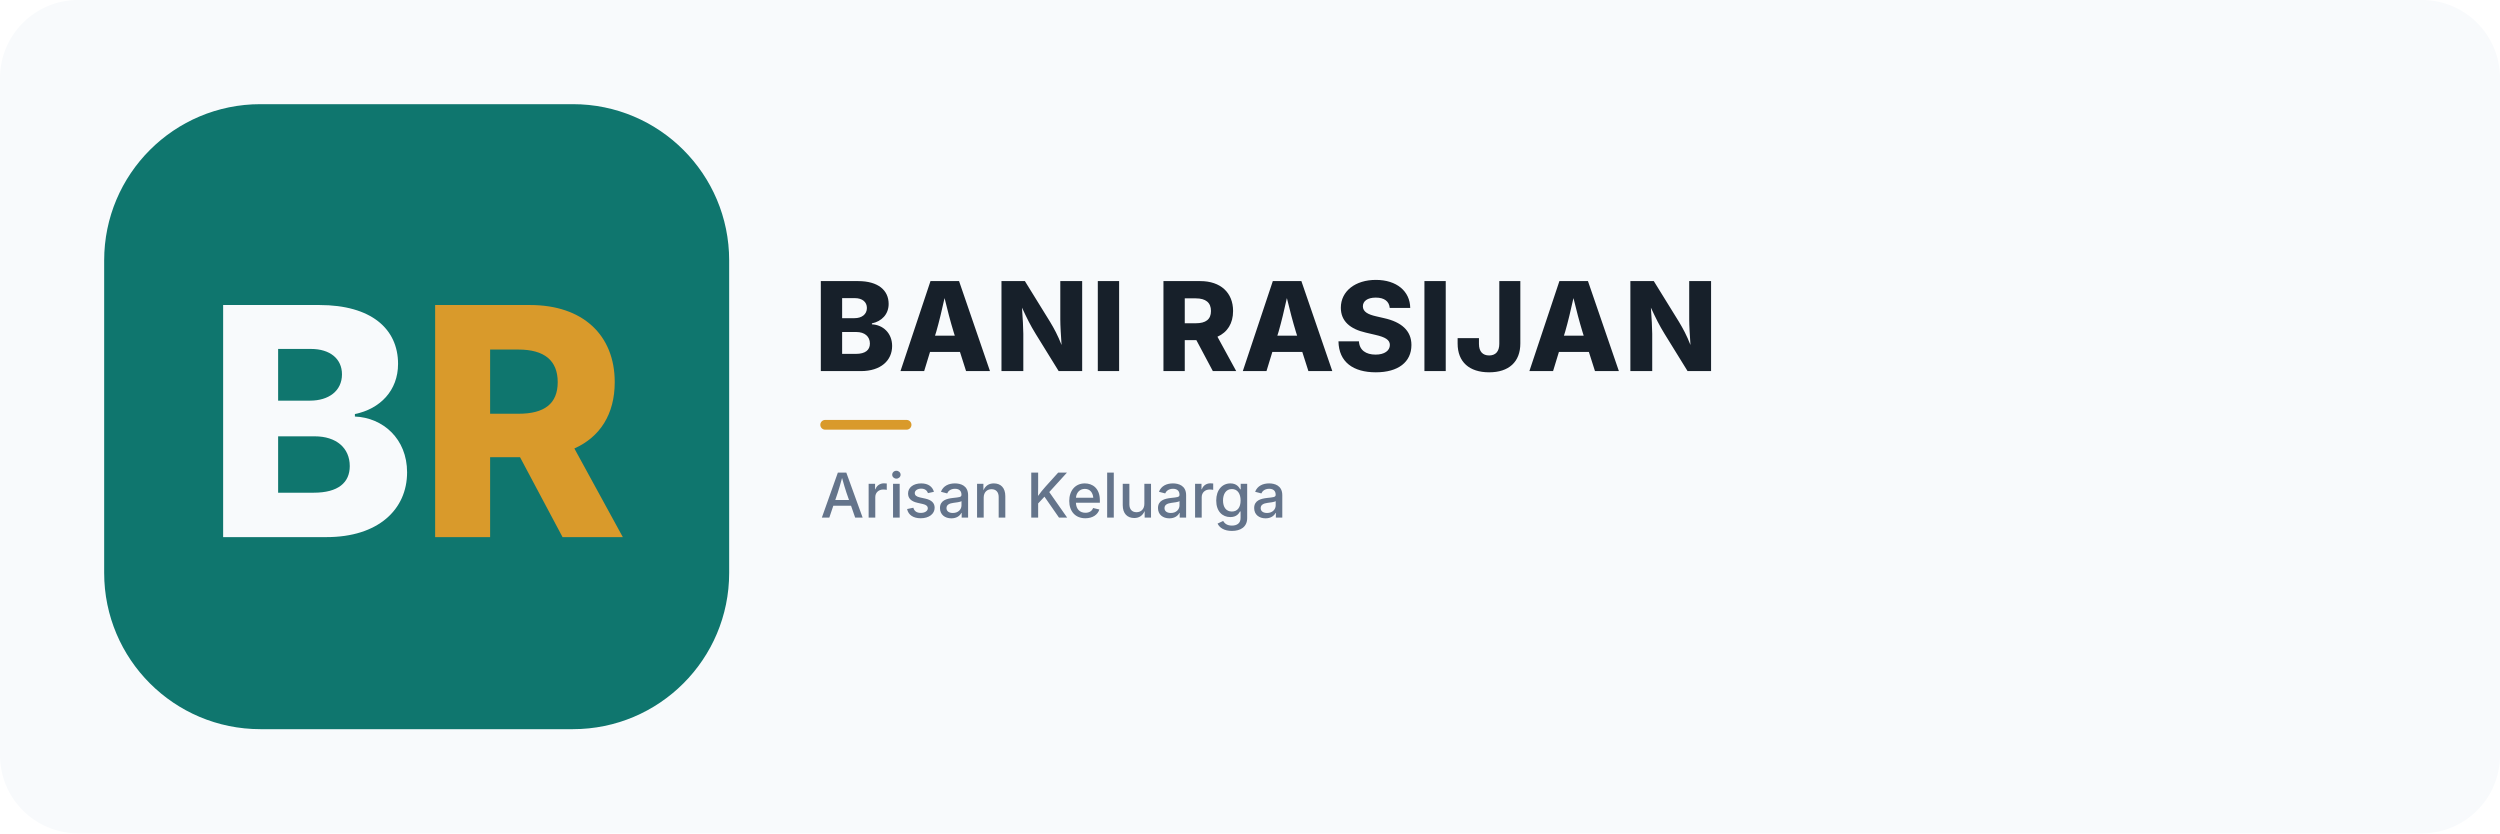
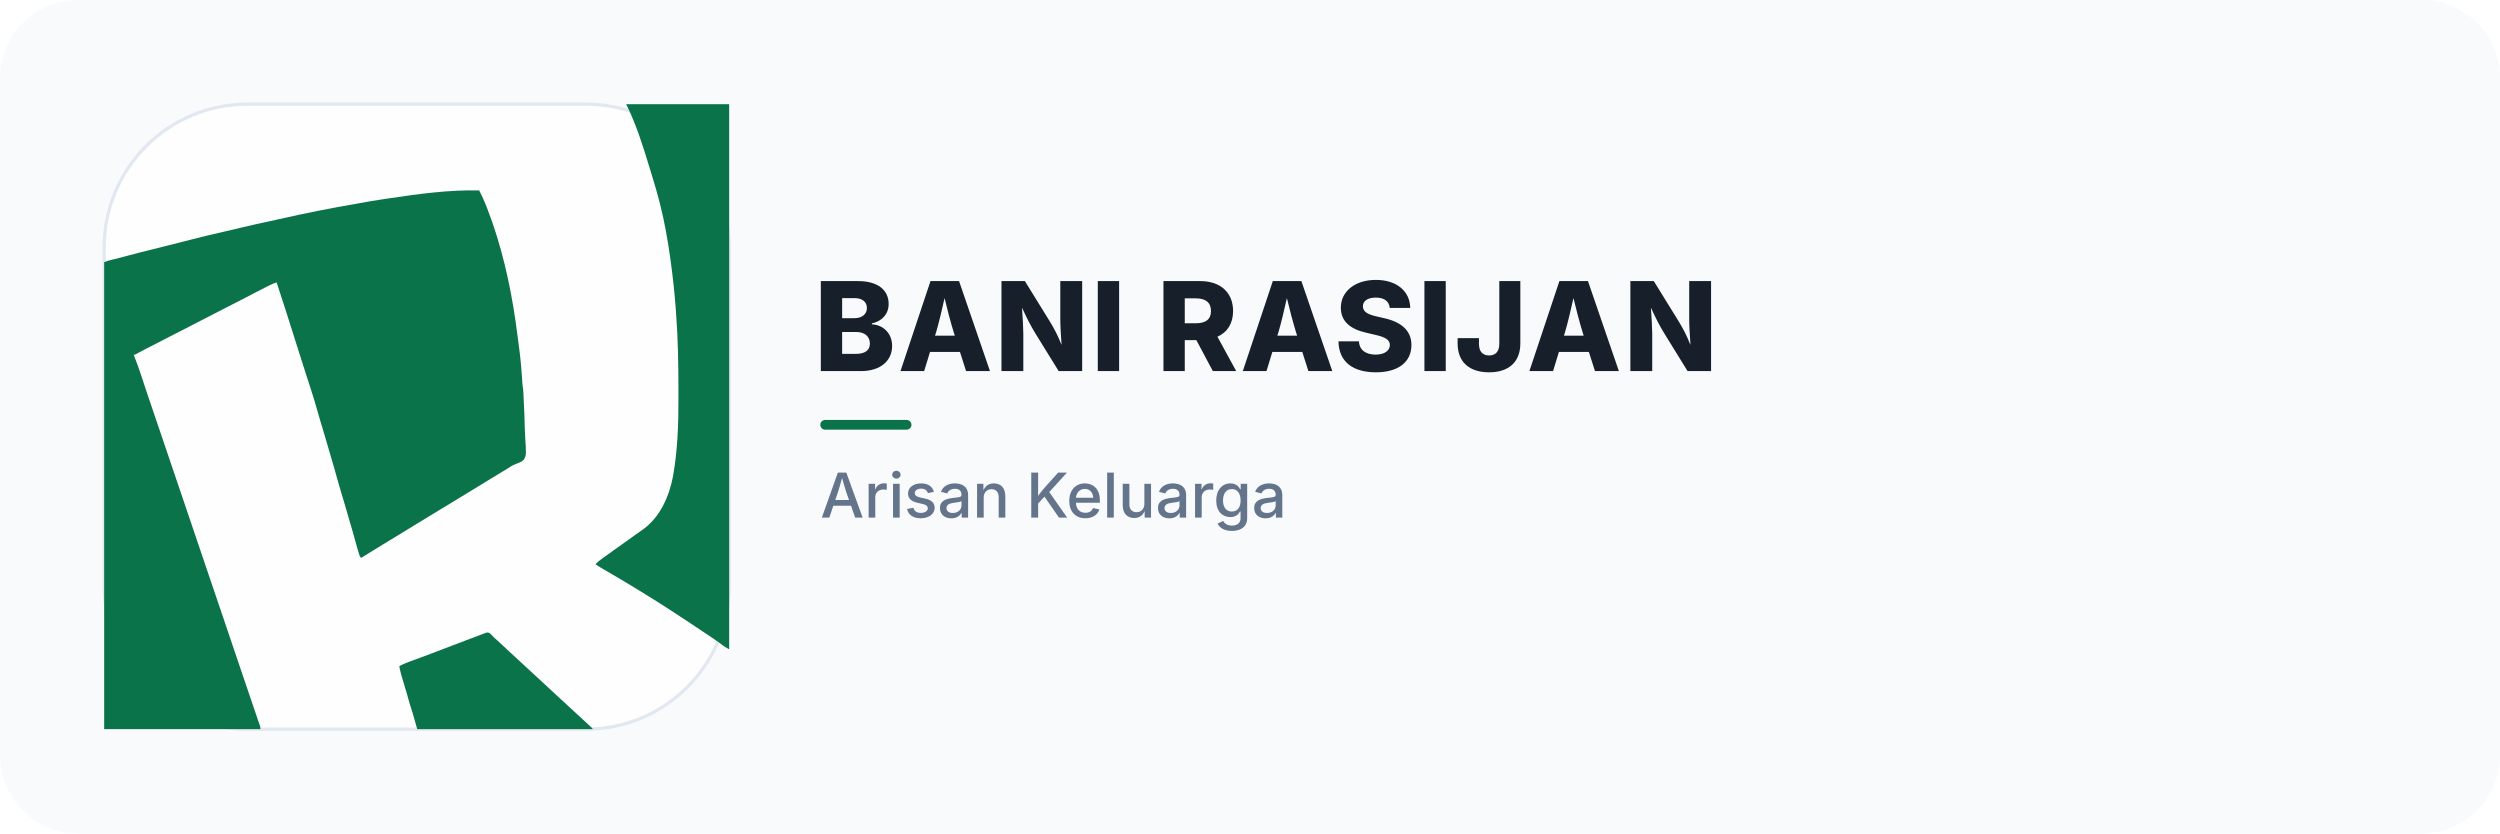
<svg xmlns="http://www.w3.org/2000/svg" width="1536" height="512" viewBox="0 0 1536 512" fill="none">
  <rect width="1536" height="512" rx="48" fill="#F8FAFC" />
-   <rect x="64" y="64" width="384" height="384" rx="96" fill="#0F766E" />
-   <text x="256" y="330" text-anchor="middle" fill="#F8FAFC" font-family="Plus Jakarta Sans, Inter, Arial, sans-serif" font-size="196" font-weight="800" letter-spacing="-24">B<tspan fill="#D99A2B">R</tspan>
-   </text>
+   <g transform="translate(64, 64)">
+     <rect width="384" height="384" rx="88" fill="#FEFEFE" stroke="#E2E8F0" stroke-width="2" />
+     <g transform="scale(0.355555)">
+       <g transform="translate(648, 149)">
+         <path d="M0 0 C4.65 8.98 8.8 17.99 12.44 27.44 C12.91 28.64 13.37 29.85 13.86 31.09 C16.81 38.75 19.66 46.44 22.38 54.19 C22.82 55.46 22.82 55.46 23.28 56.75 C44.61 118.89 57.97 184.62 66.08 249.73 C66.78 255.36 67.54 260.98 68.32 266.6 C70.96 285.88 72.87 305.1 74.1 324.52 C74.15 325.38 74.21 326.24 74.27 327.12 C74.37 328.72 74.46 330.31 74.56 331.91 C74.81 336.01 75.33 339.96 76 344 C76.2 346.63 76.37 349.25 76.5 351.89 C76.54 352.65 76.58 353.41 76.62 354.19 C76.75 356.69 76.88 359.19 77 361.69 C77.06 362.99 77.06 362.99 77.13 364.31 C77.9 379.84 78.57 395.36 78.81 410.9 C78.91 416.13 79.2 421.34 79.54 426.56 C81.46 457.07 81.46 457.07 77.58 464.83 C73.61 469.22 68.56 470.94 63.07 472.8 C57.77 474.87 53.11 478.03 48.33 481.07 C45.35 482.95 42.34 484.76 39.32 486.57 C38.1 487.31 36.88 488.05 35.65 488.79 C35.05 489.16 34.44 489.52 33.82 489.9 C28.5 493.12 23.19 496.34 17.88 499.56 C17.3 499.91 16.72 500.27 16.12 500.63 C7.73 505.72 -0.64 510.85 -9 516 C-21.45 523.67 -33.94 531.27 -46.45 538.85 C-52.4 542.46 -58.36 546.07 -64.31 549.69 C-65.19 550.22 -65.19 550.22 -66.08 550.76 C-75.87 556.7 -85.66 562.66 -95.44 568.61 C-99.17 570.88 -102.89 573.15 -106.62 575.42 C-116.66 581.52 -126.69 587.65 -136.69 593.81 C-146.35 599.77 -156.04 605.67 -165.74 611.55 C-178.53 619.31 -191.27 627.14 -204 635 C-206.27 632.73 -206.67 631.35 -207.59 628.3 C-208.02 626.87 -208.02 626.87 -208.46 625.41 C-208.91 623.88 -208.91 623.88 -209.38 622.31 C-209.69 621.26 -210 620.21 -210.33 619.13 C-212.31 612.46 -214.17 605.77 -215.92 599.03 C-218.12 590.69 -220.64 582.42 -223.08 574.15 C-224.56 569.1 -226.03 564.05 -227.5 559 C-228.08 557 -228.67 555 -229.25 553 C-230.42 548.99 -231.59 544.98 -232.75 540.96 C-235.66 530.93 -238.62 520.92 -241.69 510.94 C-243.92 503.67 -246 496.39 -247.92 489.03 C-250.12 480.69 -252.64 472.42 -255.08 464.15 C-256.56 459.1 -258.03 454.05 -259.5 449 C-260.08 447 -260.67 445 -261.25 443 C-262.42 438.99 -263.59 434.98 -264.75 430.96 C-267.31 422.15 -269.88 413.34 -272.58 404.57 C-273.03 403.08 -273.03 403.08 -273.5 401.56 C-273.77 400.68 -274.04 399.79 -274.33 398.88 C-276.09 393.11 -277.76 387.32 -279.35 381.5 C-283.06 367.92 -287.25 354.54 -291.62 341.17 C-293.51 335.37 -295.39 329.57 -297.26 323.76 C-297.69 322.43 -298.13 321.09 -298.56 319.76 C-303.03 305.96 -307.4 292.14 -311.75 278.31 C-318.61 256.51 -325.53 234.73 -332.49 212.96 C-333.24 210.59 -333.99 208.23 -334.75 205.87 C-342.23 182.39 -342.23 182.39 -350 159 C-354.06 160.27 -357.8 161.78 -361.61 163.69 C-362.67 164.22 -363.74 164.76 -364.84 165.31 C-365.95 165.87 -367.05 166.42 -368.19 167 C-369.24 167.53 -370.3 168.05 -371.38 168.6 C-377.96 171.9 -384.49 175.3 -391 178.74 C-400.62 183.82 -410.31 188.78 -420 193.72 C-424.96 196.25 -429.92 198.78 -434.88 201.31 C-435.85 201.81 -436.82 202.31 -437.82 202.82 C-445.52 206.75 -453.2 210.71 -460.88 214.69 C-471.98 220.45 -483.11 226.17 -494.25 231.88 C-507.76 238.8 -521.26 245.73 -534.74 252.68 C-541.95 256.4 -549.16 260.11 -556.38 263.81 C-557.96 264.62 -559.54 265.44 -561.12 266.25 C-563.4 267.42 -565.67 268.59 -567.95 269.75 C-570.05 270.83 -572.14 271.9 -574.23 272.98 C-575.22 273.48 -575.22 273.48 -576.23 274 C-579.45 275.66 -582.65 277.34 -585.83 279.08 C-586.43 279.41 -587.03 279.73 -587.65 280.07 C-589.28 280.96 -590.91 281.86 -592.53 282.76 C-595 284 -595 284 -597 284 C-596.38 285.53 -596.38 285.53 -595.75 287.09 C-591.06 298.85 -586.96 310.77 -583.01 322.8 C-581.14 328.48 -579.26 334.16 -577.38 339.83 C-577 340.97 -576.62 342.11 -576.23 343.28 C-573.02 352.96 -569.75 362.61 -566.44 372.25 C-560.23 390.35 -554.1 408.47 -547.98 426.6 C-545.62 433.58 -543.26 440.57 -540.9 447.55 C-540.64 448.31 -540.39 449.07 -540.12 449.85 C-535.54 463.43 -530.93 477 -526.31 490.56 C-520.07 508.91 -513.84 527.27 -507.62 545.62 C-505.84 550.91 -504.05 556.19 -502.26 561.48 C-501.93 562.45 -501.93 562.45 -501.59 563.45 C-496.9 577.3 -492.2 591.15 -487.5 605 C-482.58 619.51 -477.66 634.01 -472.74 648.52 C-472.52 649.18 -472.3 649.83 -472.07 650.5 C-470.96 653.8 -469.84 657.1 -468.72 660.41 C-468.5 661.06 -468.28 661.72 -468.05 662.39 C-467.6 663.71 -467.15 665.04 -466.7 666.36 C-460.67 684.18 -454.62 702 -448.56 719.81 C-441.59 740.3 -434.65 760.8 -427.71 781.31 C-426.3 785.47 -424.89 789.64 -423.48 793.81 C-423.25 794.49 -423.02 795.18 -422.78 795.88 C-418.39 808.85 -413.99 821.82 -409.59 834.78 C-408.45 838.16 -407.3 841.54 -406.16 844.92 C-402.58 855.47 -398.99 866.03 -395.39 876.58 C-393.42 882.37 -391.44 888.17 -389.47 893.97 C-388.05 898.16 -386.62 902.34 -385.19 906.53 C-384.1 909.72 -383.01 912.92 -381.93 916.11 C-381.53 917.28 -381.13 918.44 -380.72 919.64 C-380.36 920.7 -380 921.76 -379.63 922.86 C-379.31 923.78 -378.99 924.71 -378.67 925.66 C-378 928 -378 928 -378 931 C-467.1 931 -556.2 931 -648 931 C-648 664.69 -648 398.38 -648 124 C-644.24 122.49 -640.92 121.4 -637.02 120.45 C-635.27 120.02 -635.27 120.02 -633.49 119.58 C-632.27 119.29 -631.06 118.99 -629.81 118.69 C-622.15 116.82 -614.52 114.88 -606.93 112.73 C-594.49 109.23 -581.93 106.19 -569.38 103.08 C-562.98 101.49 -556.59 99.89 -550.19 98.3 C-549.47 98.12 -548.75 97.94 -548.01 97.75 C-530.71 93.44 -513.43 89.04 -496.16 84.61 C-478.2 80.01 -460.19 75.69 -442.12 71.6 C-430.6 69 -419.1 66.32 -407.62 63.5 C-395.18 60.46 -382.67 57.71 -370.14 55.04 C-368.54 54.7 -366.94 54.35 -365.34 54.01 C-364.15 53.76 -364.15 53.76 -362.94 53.5 C-357.31 52.29 -351.7 51.03 -346.09 49.76 C-301.19 39.54 -255.96 30.55 -210.57 22.79 C-206.22 22.04 -201.88 21.27 -197.54 20.48 C-196.26 20.25 -194.98 20.02 -193.66 19.78 C-191.4 19.37 -189.14 18.96 -186.89 18.54 C-180.55 17.4 -174.2 16.43 -167.82 15.54 C-163.67 14.95 -159.53 14.33 -155.39 13.7 C-103.83 5.93 -52.24 -1.05 0 0 Z" fill="#0A734A" />
+       </g>
+       <g transform="translate(902, 0)">
+         <path d="M0 0 C58.74 0 117.48 0 178 0 C178 310.86 178 621.72 178 942 C170.15 937.51 170.15 937.51 167.22 935.33 C166.56 934.84 165.89 934.35 165.21 933.84 C164.5 933.32 163.79 932.79 163.06 932.25 C153.7 925.4 144.08 918.97 134.4 912.58 C129.61 909.41 124.83 906.22 120.06 903.03 C118.47 901.97 116.89 900.91 115.31 899.86 C112.97 898.3 110.63 896.73 108.3 895.17 C97.59 888.02 86.83 880.97 76 874 C74.9 873.29 73.8 872.58 72.66 871.85 C59.45 863.34 46.18 854.94 32.79 846.72 C29.75 844.85 26.72 842.97 23.69 841.09 C8.04 831.42 -7.74 822 -23.62 812.71 C-26.26 811.17 -28.91 809.62 -31.55 808.08 C-33.46 806.96 -35.37 805.85 -37.28 804.73 C-38.47 804.04 -39.66 803.35 -40.84 802.65 C-41.89 802.04 -42.93 801.44 -44.01 800.81 C-47.07 798.96 -50.04 797.01 -53 795 C-48.99 790.71 -44.6 787.38 -39.81 784 C-38.2 782.85 -36.58 781.69 -34.96 780.54 C-34.14 779.95 -33.31 779.36 -32.46 778.76 C-29.35 776.54 -26.26 774.3 -23.17 772.06 C-15.95 766.82 -8.69 761.65 -1.39 756.52 C4.5 752.37 10.36 748.17 16.18 743.93 C20.02 741.14 23.87 738.39 27.79 735.71 C58.25 714.71 74.35 678.27 81.04 642.63 C88.75 598.63 90.48 555.15 90.32 510.53 C90.31 505.54 90.31 500.55 90.32 495.55 C90.35 450.11 89.6 404.58 86.12 359.25 C85.95 356.87 85.77 354.49 85.6 352.12 C83.49 323.95 80.39 296.03 76.5 268.06 C76.28 266.51 76.28 266.51 76.06 264.92 C74.01 250.23 71.65 235.6 69 221 C68.8 219.89 68.8 219.89 68.59 218.76 C62.62 185.98 54.28 154.24 44.33 122.46 C42.86 117.76 41.41 113.06 39.98 108.35 C28.83 71.57 17.23 34.45 0 0 Z" fill="#0A734A" />
+       </g>
+       <g transform="translate(666, 914)">
+         <path d="M0 0 C1.96 1.6 1.96 1.6 3.81 3.62 C6.99 7.05 10.36 10.1 13.89 13.15 C17.23 16.08 20.46 19.13 23.69 22.19 C25.09 23.51 26.5 24.83 27.91 26.16 C28.6 26.81 29.29 27.46 30 28.12 C34.45 32.29 38.94 36.42 43.42 40.55 C46.12 43.03 48.81 45.51 51.5 48 C52.58 49 53.67 50 54.75 51 C61.25 57 67.75 63 74.25 69 C74.79 69.49 75.32 69.99 75.87 70.5 C76.96 71.5 78.04 72.5 79.13 73.5 C81.81 75.98 84.49 78.46 87.18 80.93 C92.99 86.29 98.79 91.66 104.56 97.06 C110.03 102.17 115.52 107.25 121.04 112.29 C125.83 116.67 130.59 121.08 135.36 125.48 C137.53 127.49 139.7 129.5 141.88 131.5 C142.96 132.5 144.05 133.5 145.13 134.5 C147.81 136.98 150.49 139.46 153.18 141.93 C155.86 144.4 158.54 146.88 161.22 149.36 C162.49 150.53 163.76 151.7 165.03 152.87 C167.13 154.81 169.22 156.75 171.31 158.69 C171.98 159.3 172.64 159.91 173.33 160.54 C174.9 162.01 176.45 163.5 178 165 C178 165.33 178 165.66 178 166 C78.01 166 -21.98 166 -125 166 C-128.96 152.14 -128.96 152.14 -133 138 C-135.34 130.58 -135.34 130.58 -137.7 123.17 C-139.31 118.11 -140.62 112.98 -141.95 107.85 C-143.14 103.5 -144.49 99.23 -145.88 94.94 C-148.19 87.73 -150.32 80.49 -152.31 73.19 C-152.57 72.26 -152.82 71.34 -153.08 70.38 C-154.28 65.94 -155.36 61.57 -156 57 C-150.58 54.19 -145.2 51.82 -139.46 49.74 C-138.65 49.44 -137.84 49.14 -137 48.83 C-135.24 48.18 -133.47 47.54 -131.71 46.89 C-126.88 45.12 -122.06 43.34 -117.24 41.55 C-116.23 41.18 -115.23 40.81 -114.19 40.42 C-103.3 36.38 -92.46 32.23 -81.62 28.06 C-65.46 21.85 -49.27 15.68 -33.06 9.56 C-32.1 9.2 -31.14 8.84 -30.15 8.46 C-18.49 4.06 -18.49 4.06 -15.13 2.8 C-13.67 2.25 -12.21 1.69 -10.76 1.12 C-3.85 -1.57 -3.85 -1.57 0 0 Z" fill="#0A734A" />
+       </g>
+     </g>
+   </g>
  <text x="500" y="228" fill="#17202A" font-family="Plus Jakarta Sans, Inter, Arial, sans-serif" font-size="76" font-weight="800" letter-spacing="1">BANI RASIJAN</text>
-   <rect x="504" y="258" width="56" height="6" rx="3" fill="#D99A2B" />
+   <rect x="504" y="258" width="56" height="6" rx="3" fill="#0A734A" />
  <text x="504" y="318" fill="#64748B" font-family="Plus Jakarta Sans, Inter, Arial, sans-serif" font-size="38" font-weight="500">Arisan Keluarga</text>
</svg>
